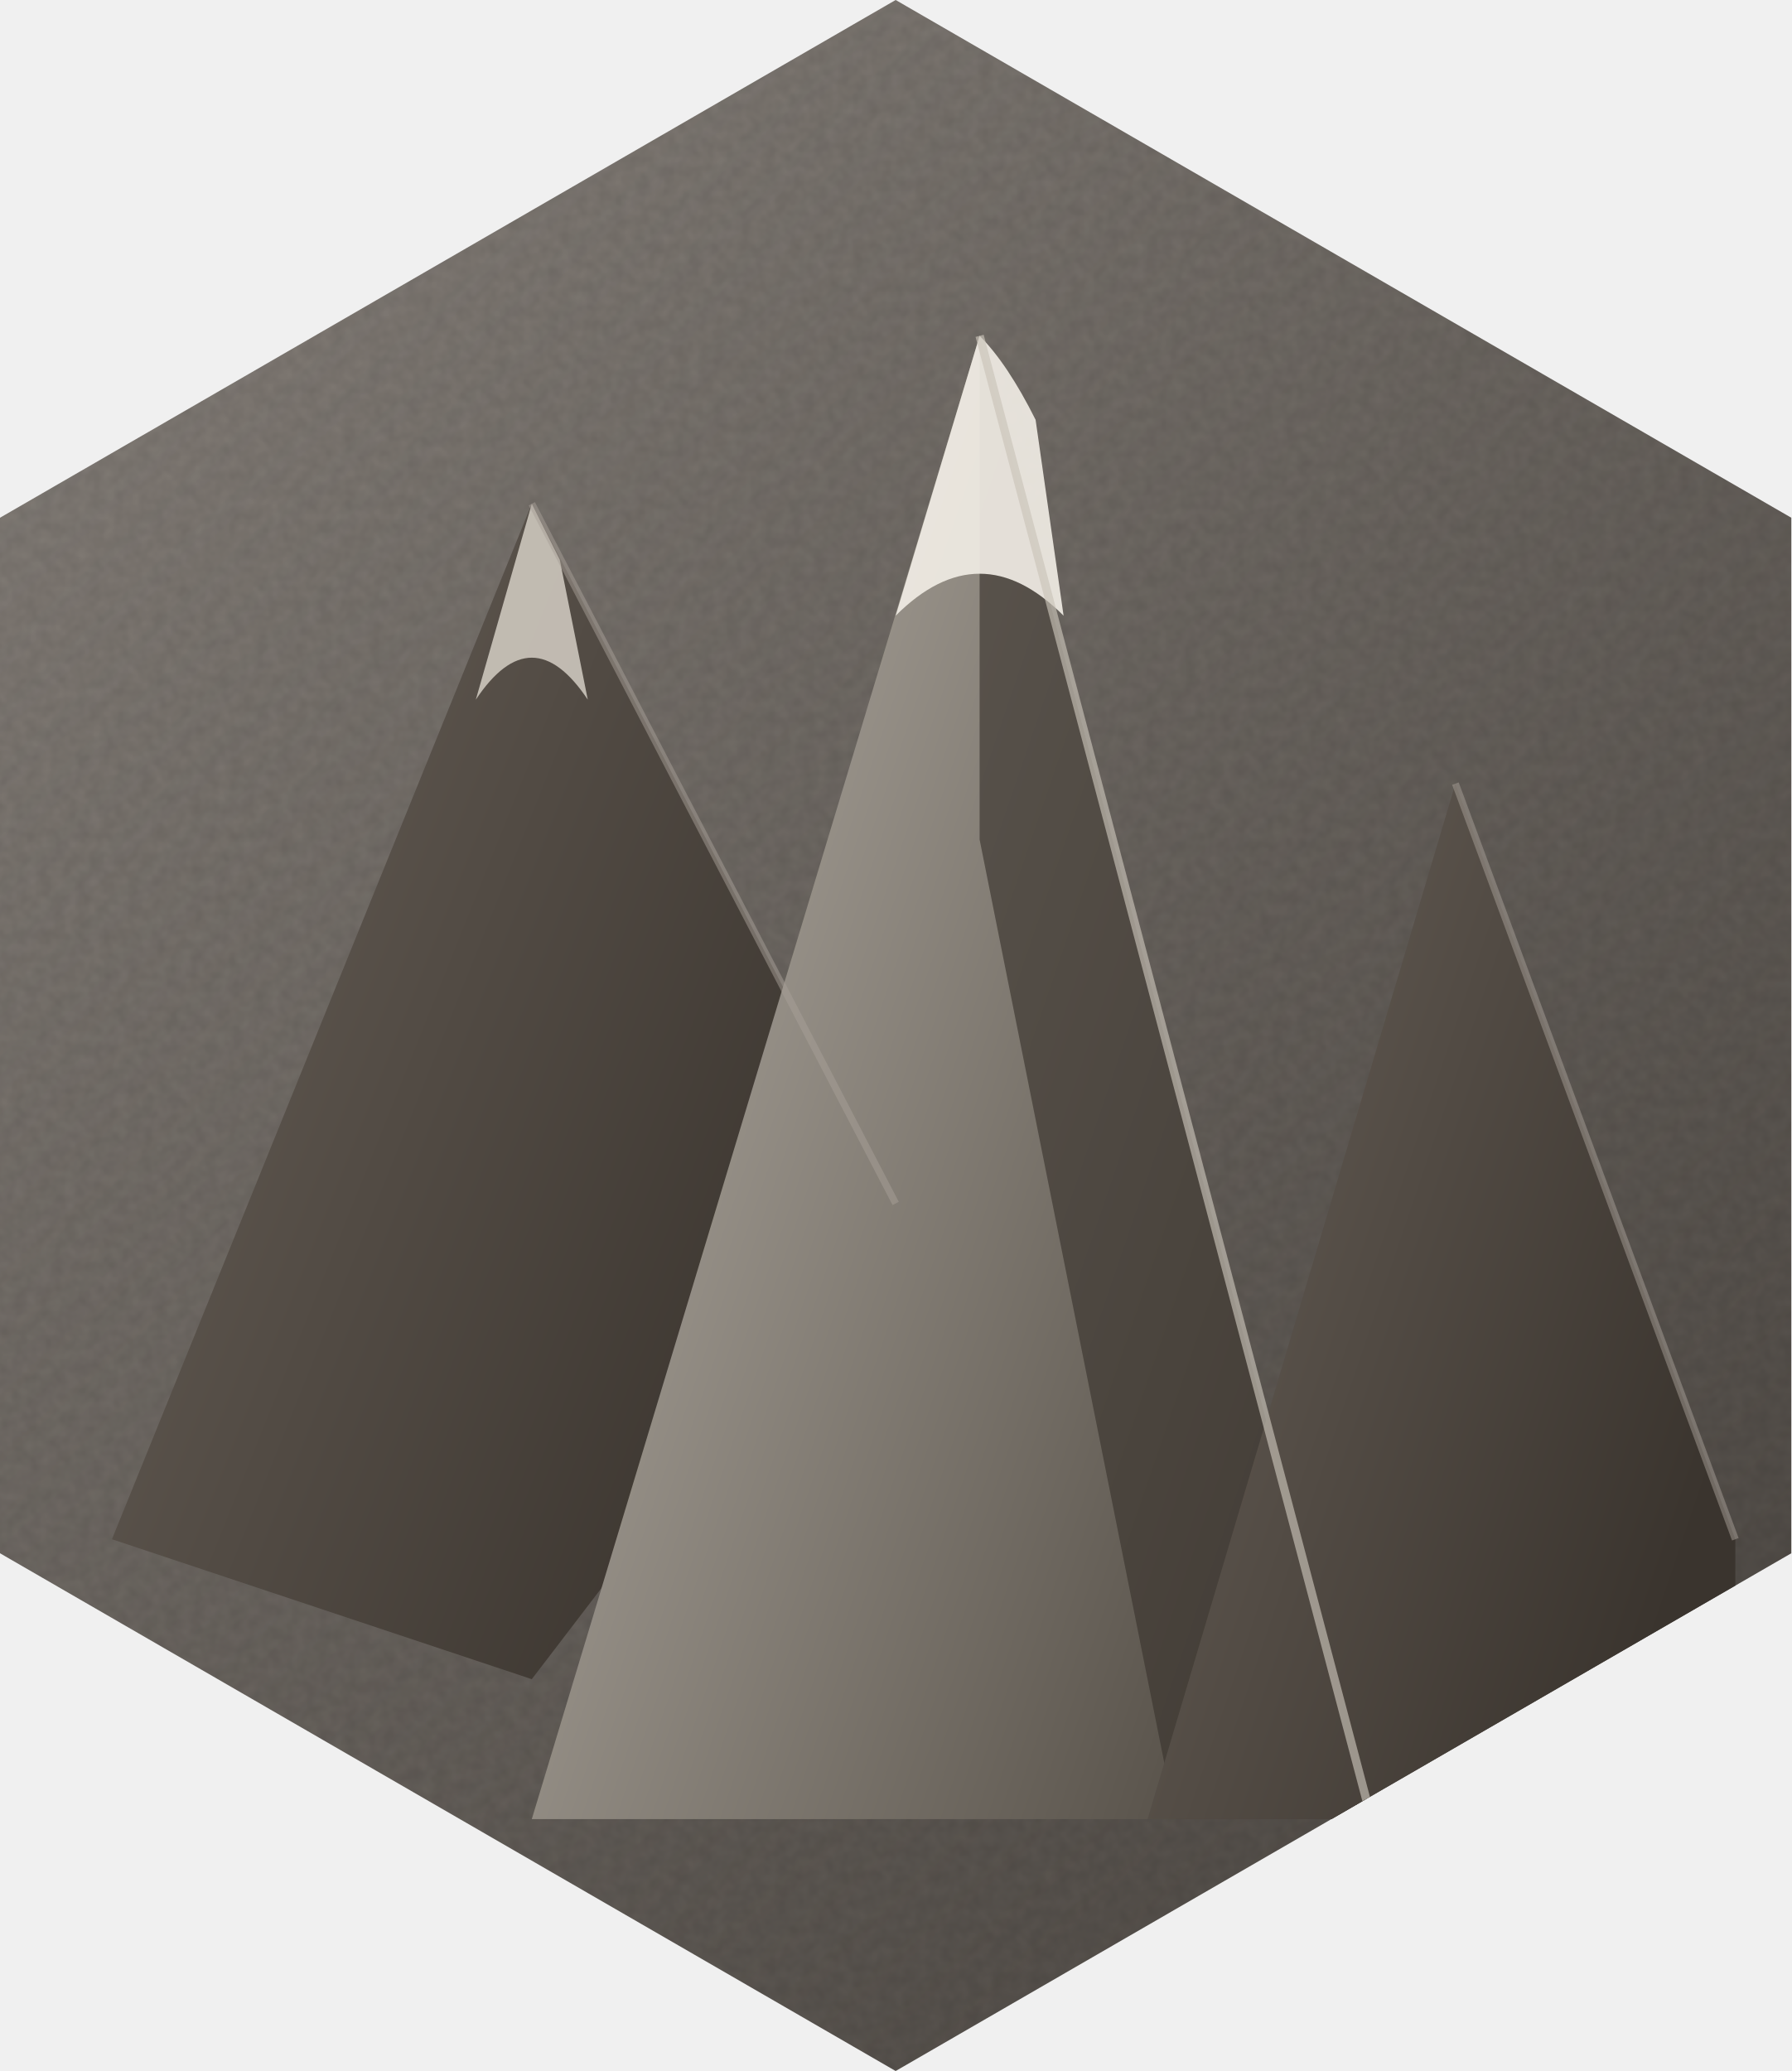
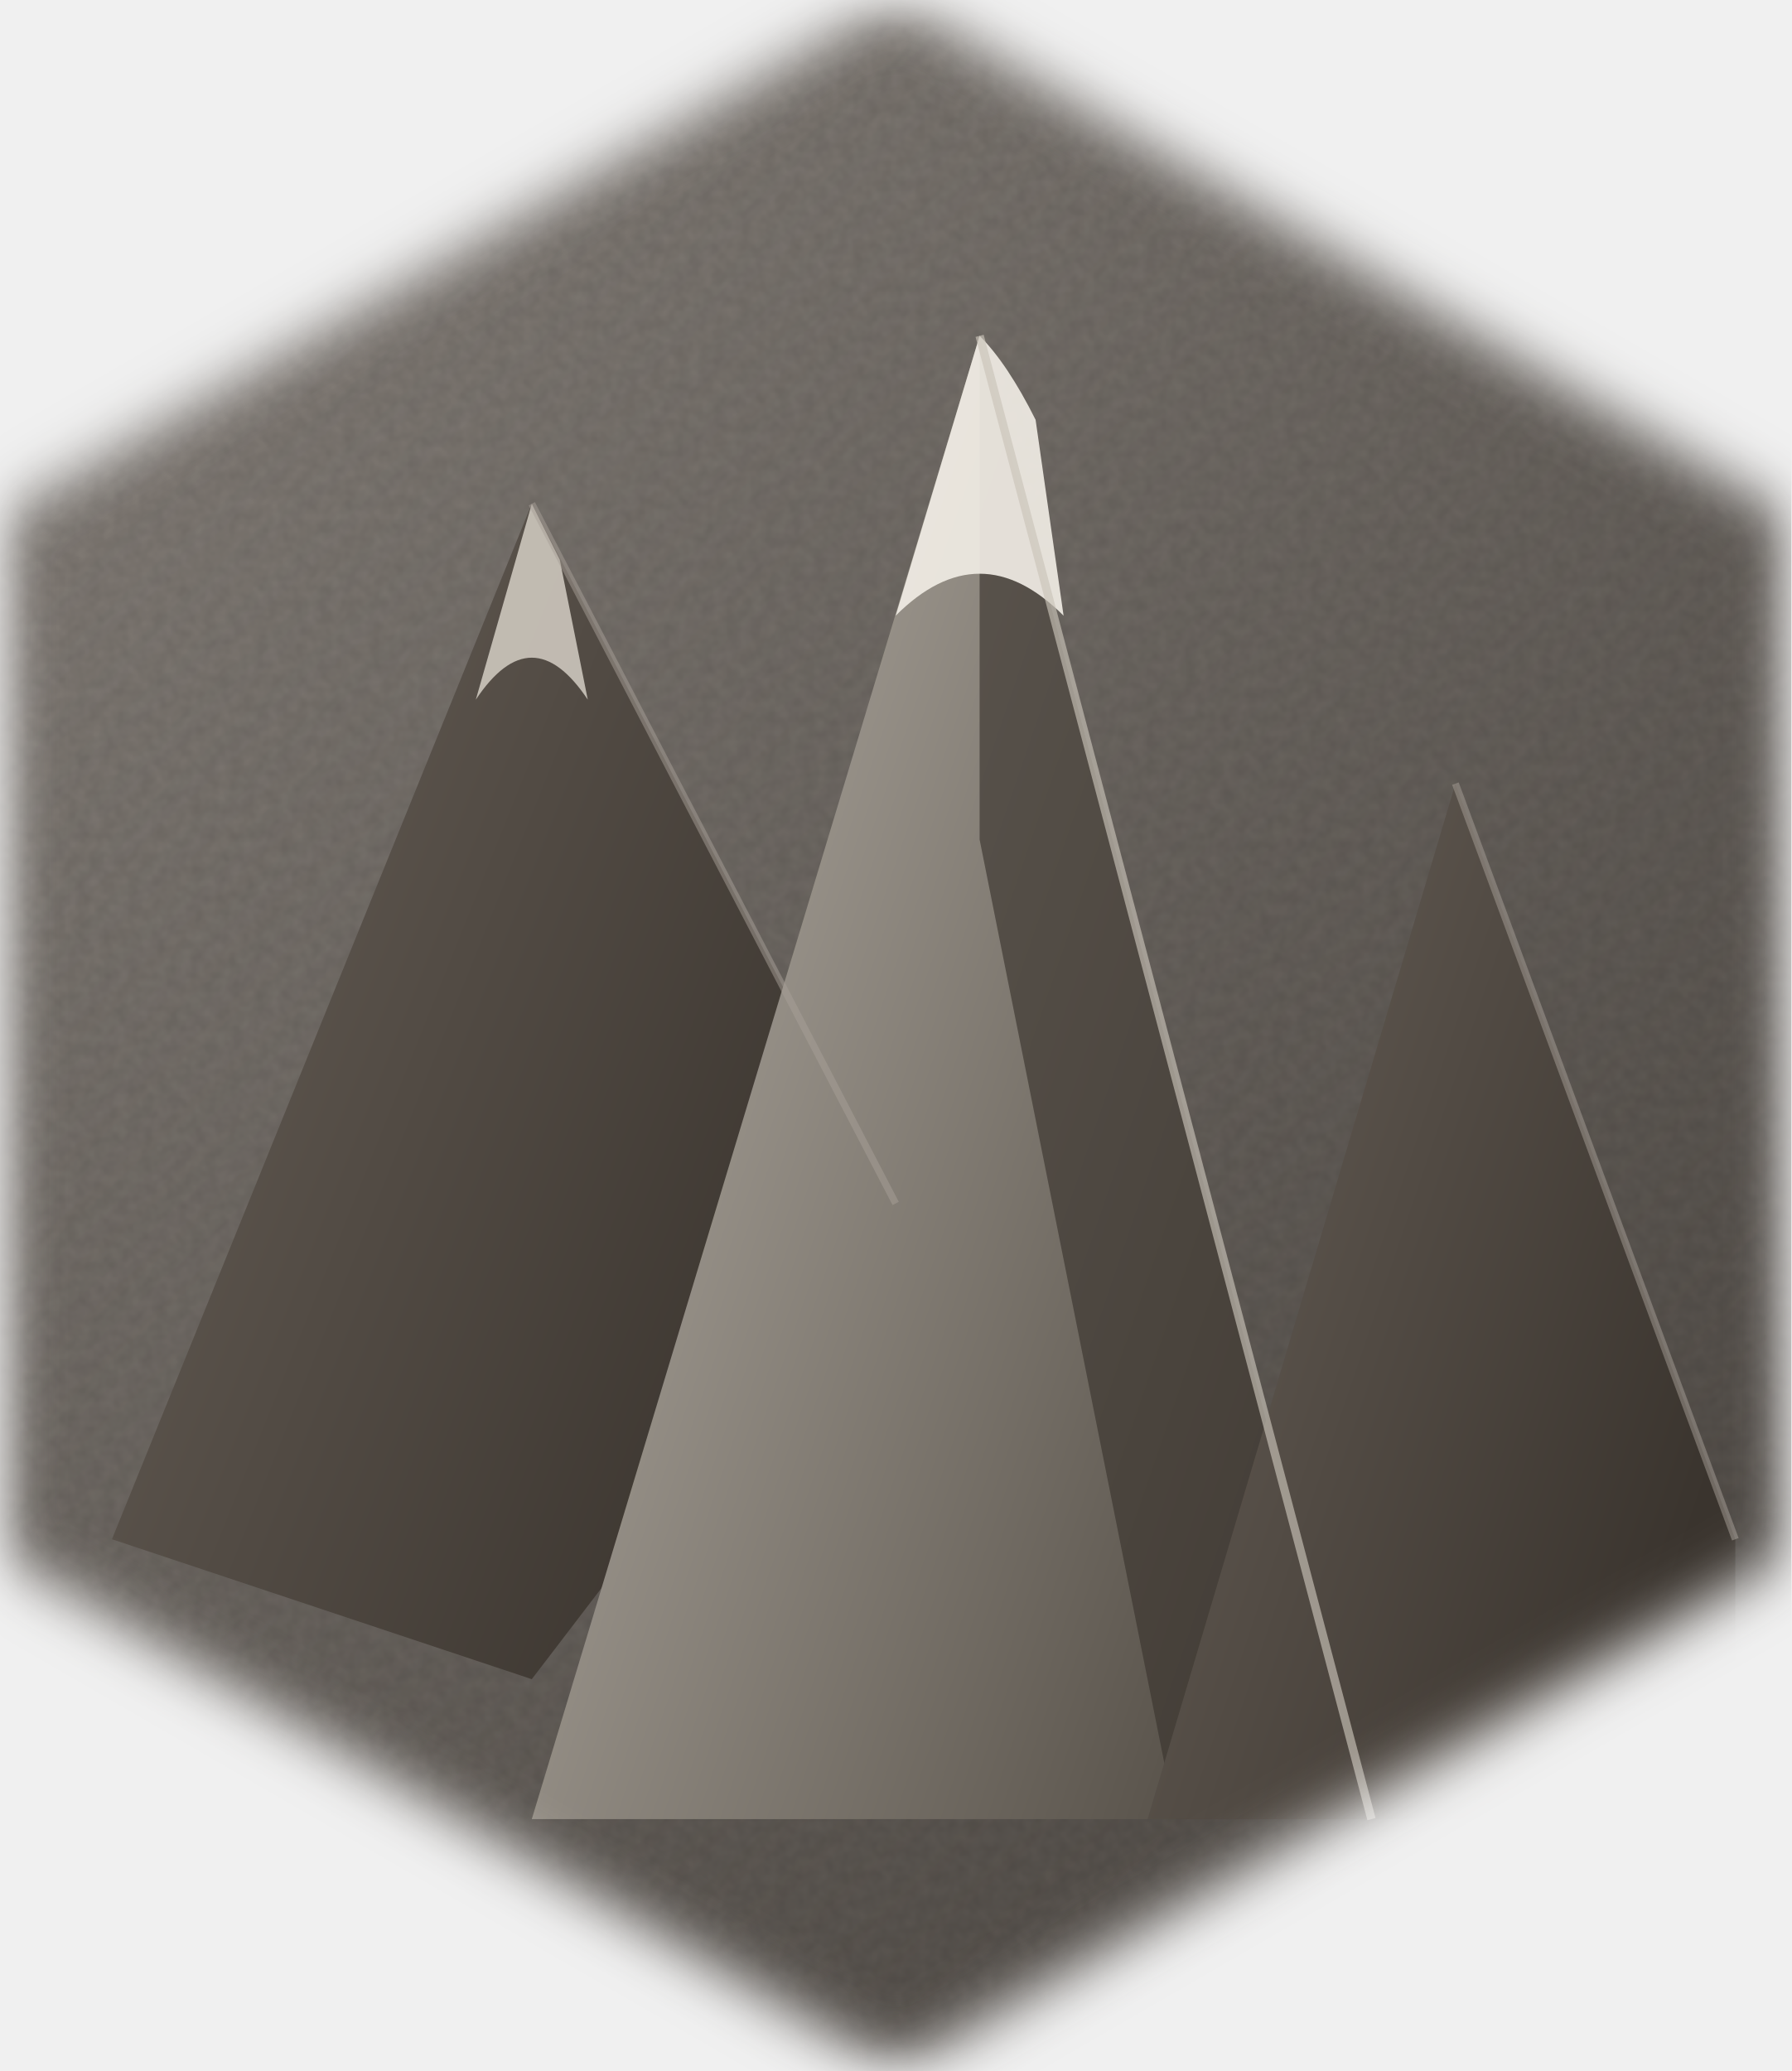
<svg xmlns="http://www.w3.org/2000/svg" viewBox="0 0 128 148" preserveAspectRatio="xMidYMid meet">
  <defs>
    <clipPath id="hex">
      <polygon points="64,0 128,37 128,111 64,148 0,111 0,37" />
    </clipPath>
+     <mask id="softhex">
+       <polygon points="64,0 128,37 128,111 64,148 0,111 0,37" fill="white" filter="url(#hexblur)" />
+     </mask>
+     <filter id="hexblur" x="-10%" y="-10%" width="120%" height="120%">
+       <feGaussianBlur stdDeviation="2" />
+     </filter>
    <linearGradient id="lg-base" x1="0" y1="0" x2="0.8" y2="1">
      <stop offset="0" stop-color="#8a847e" />
      <stop offset="1" stop-color="#4f4a45" />
    </linearGradient>
    <linearGradient id="lg-peak-light" x1="0" y1="0" x2="1" y2="0.6">
      <stop offset="0" stop-color="#bcb6ad" />
      <stop offset="1" stop-color="#5a544c" />
    </linearGradient>
    <linearGradient id="lg-peak-dark" x1="0" y1="0" x2="1" y2="0.6">
      <stop offset="0" stop-color="#6a625a" />
      <stop offset="1" stop-color="#3a342e" />
    </linearGradient>
    <filter id="nz" x="0" y="0" width="1" height="1">
      <feTurbulence type="fractalNoise" baseFrequency="1.1" numOctaves="2" seed="13" />
      <feColorMatrix values="0 0 0 0 0  0 0 0 0 0  0 0 0 0 0  0 0 0 0.22 0" />
      <feComposite in2="SourceGraphic" operator="in" />
    </filter>
  </defs>
-   <g clip-path="url(#hex)">
+   <g mask="url(#softhex)">
    <rect x="0" y="0" width="128" height="148" fill="url(#lg-base)" />
    <rect x="0" y="0" width="128" height="148" fill="#2a2622" filter="url(#nz)" opacity="0.55" />
    <path d="M 8 110 L 38 36 L 64 86 L 38 120 Z" fill="url(#lg-peak-dark)" />
    <path d="M 38 130 L 70 24 L 98 130 Z" fill="url(#lg-peak-light)" />
    <path d="M 70 24 L 98 130 L 84 130 L 70 60 Z" fill="#3a342e" opacity="0.65" />
    <path d="M 82 130 L 104 56 L 124 110 L 124 130 Z" fill="url(#lg-peak-dark)" />
    <path d="M 70 24 L 64 44 Q 70 38 76 44 L 74 30 Q 72 26 70 24 Z" fill="#f0ece4" opacity="0.92" />
    <path d="M 38 36 L 34 50 Q 38 44 42 50 L 40 40 Z" fill="#dcd6cc" opacity="0.8" />
    <path d="M 70 24 L 98 130" fill="none" stroke="#cac3b8" stroke-width="0.6" opacity="0.65" />
    <path d="M 38 36 L 64 86" fill="none" stroke="#a8a098" stroke-width="0.5" opacity="0.5" />
    <path d="M 104 56 L 124 110" fill="none" stroke="#a8a098" stroke-width="0.5" opacity="0.5" />
  </g>
</svg>
